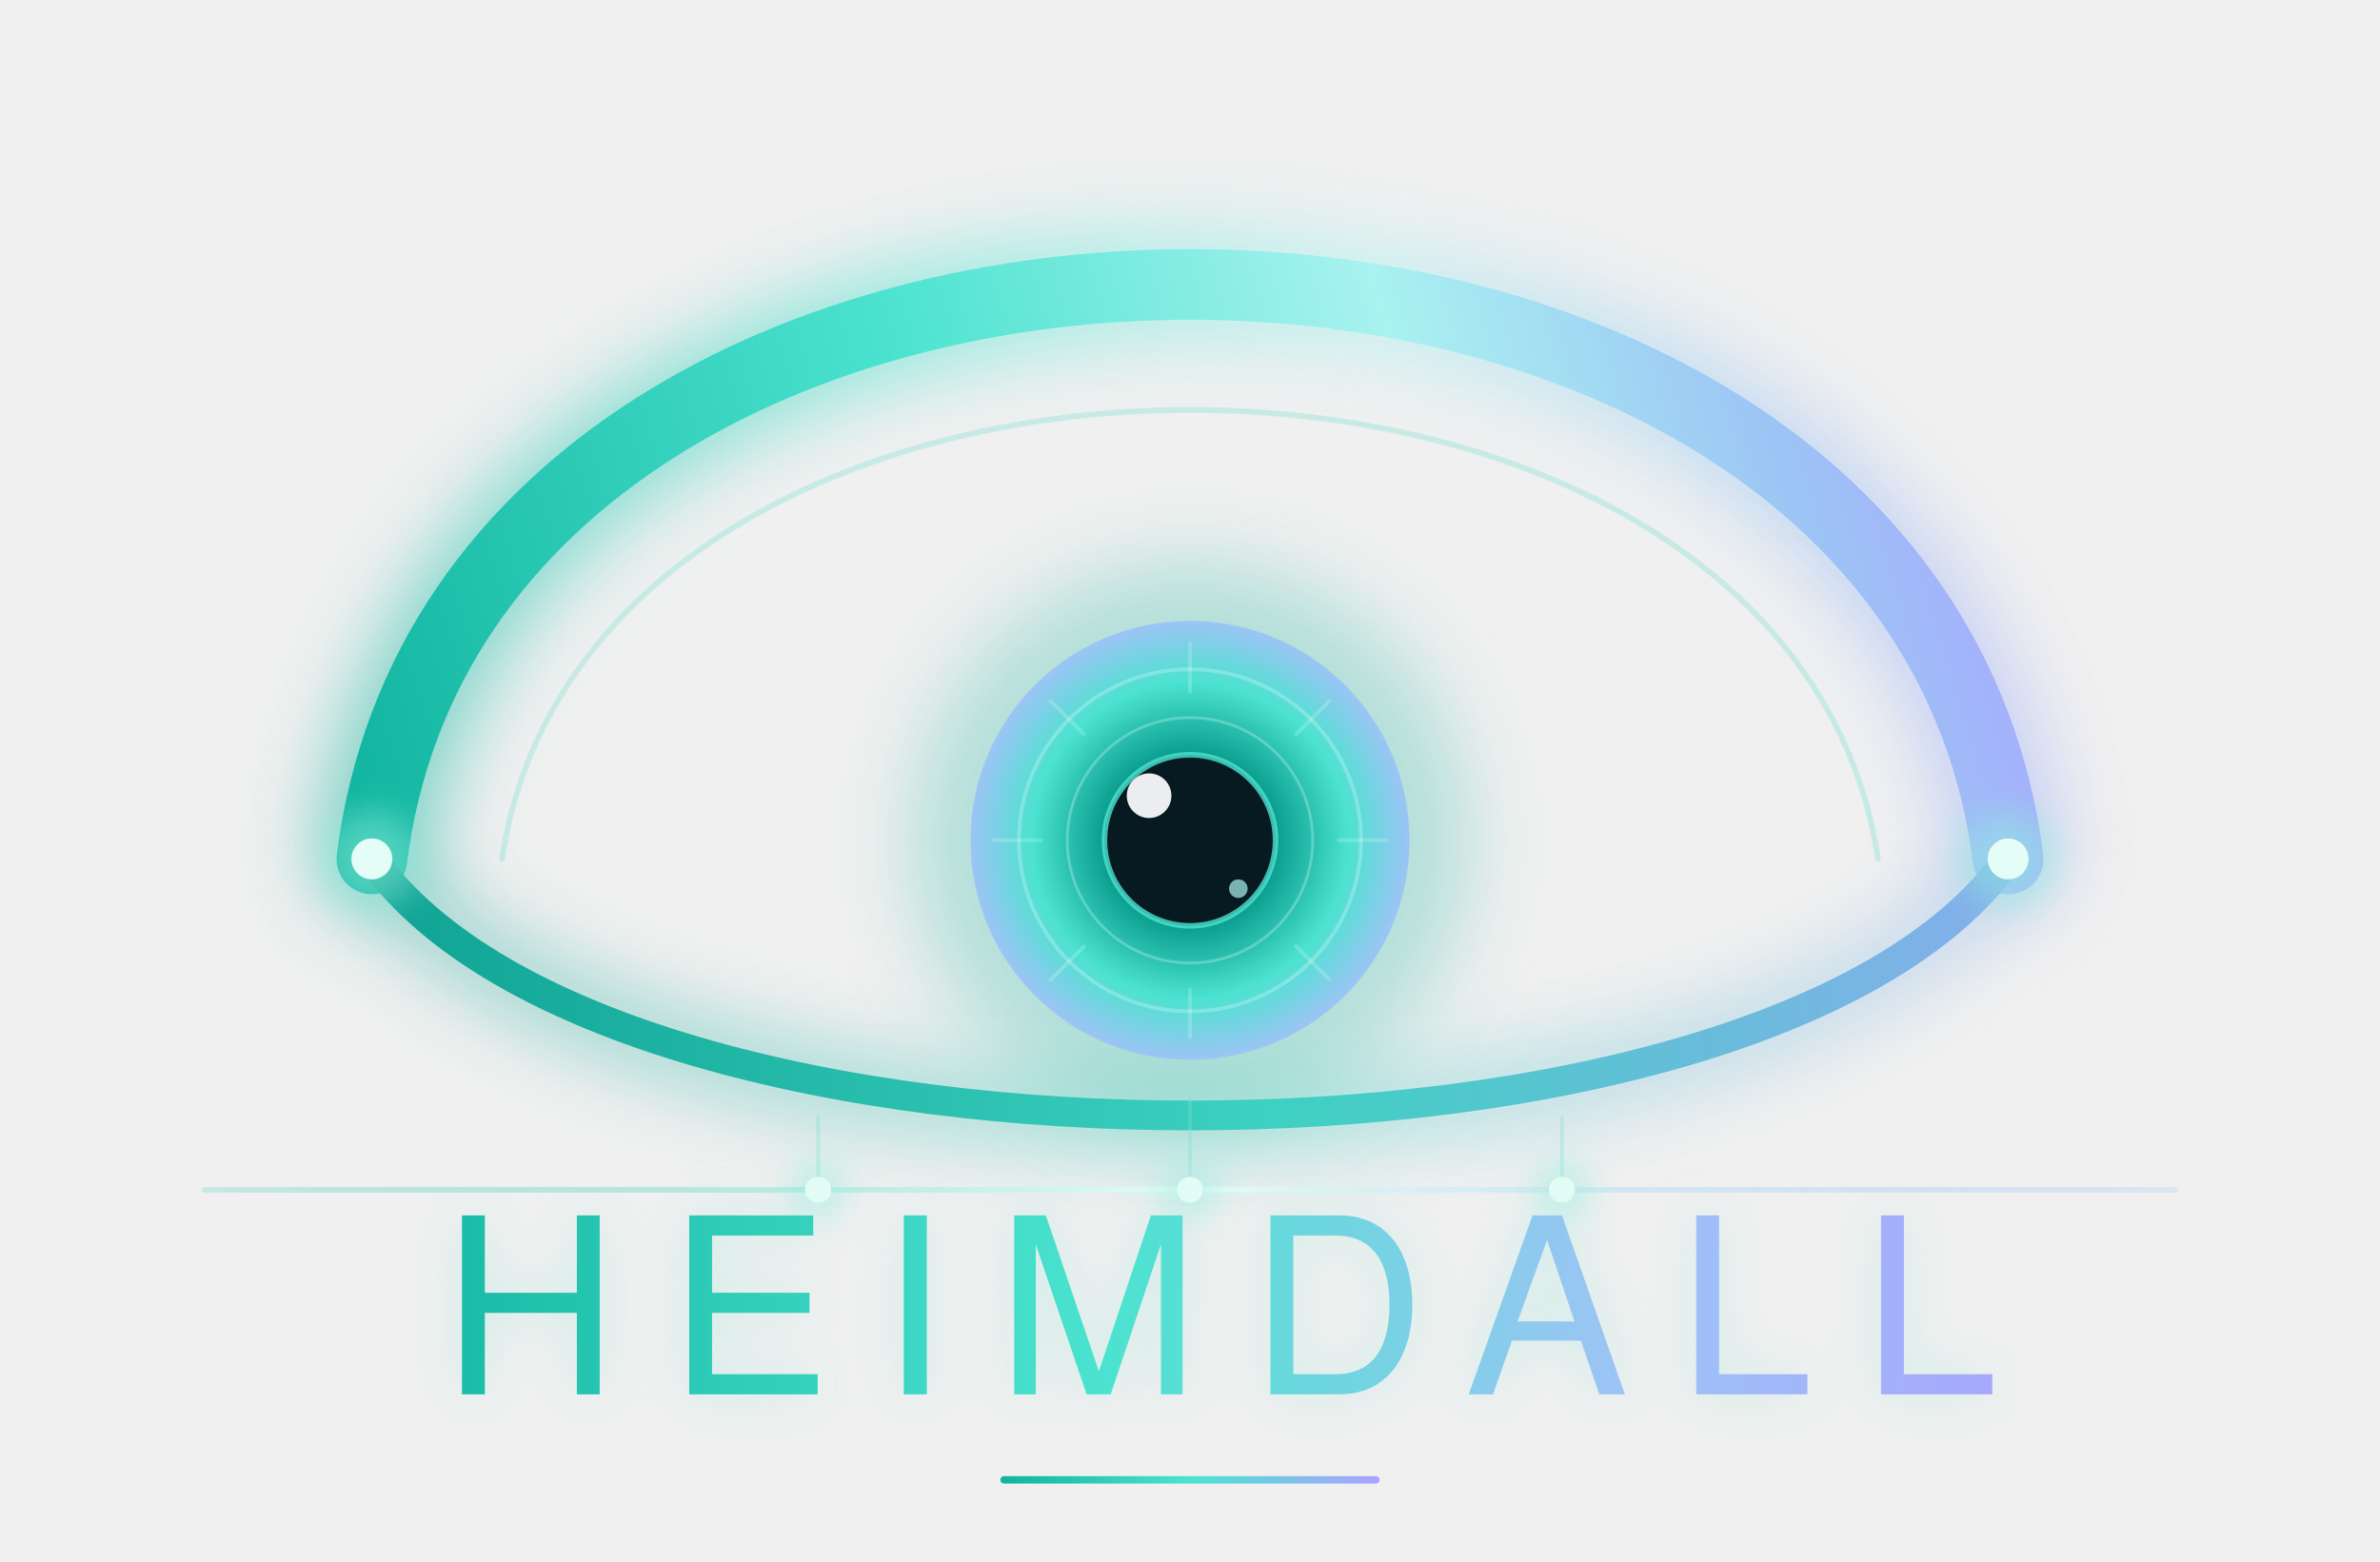
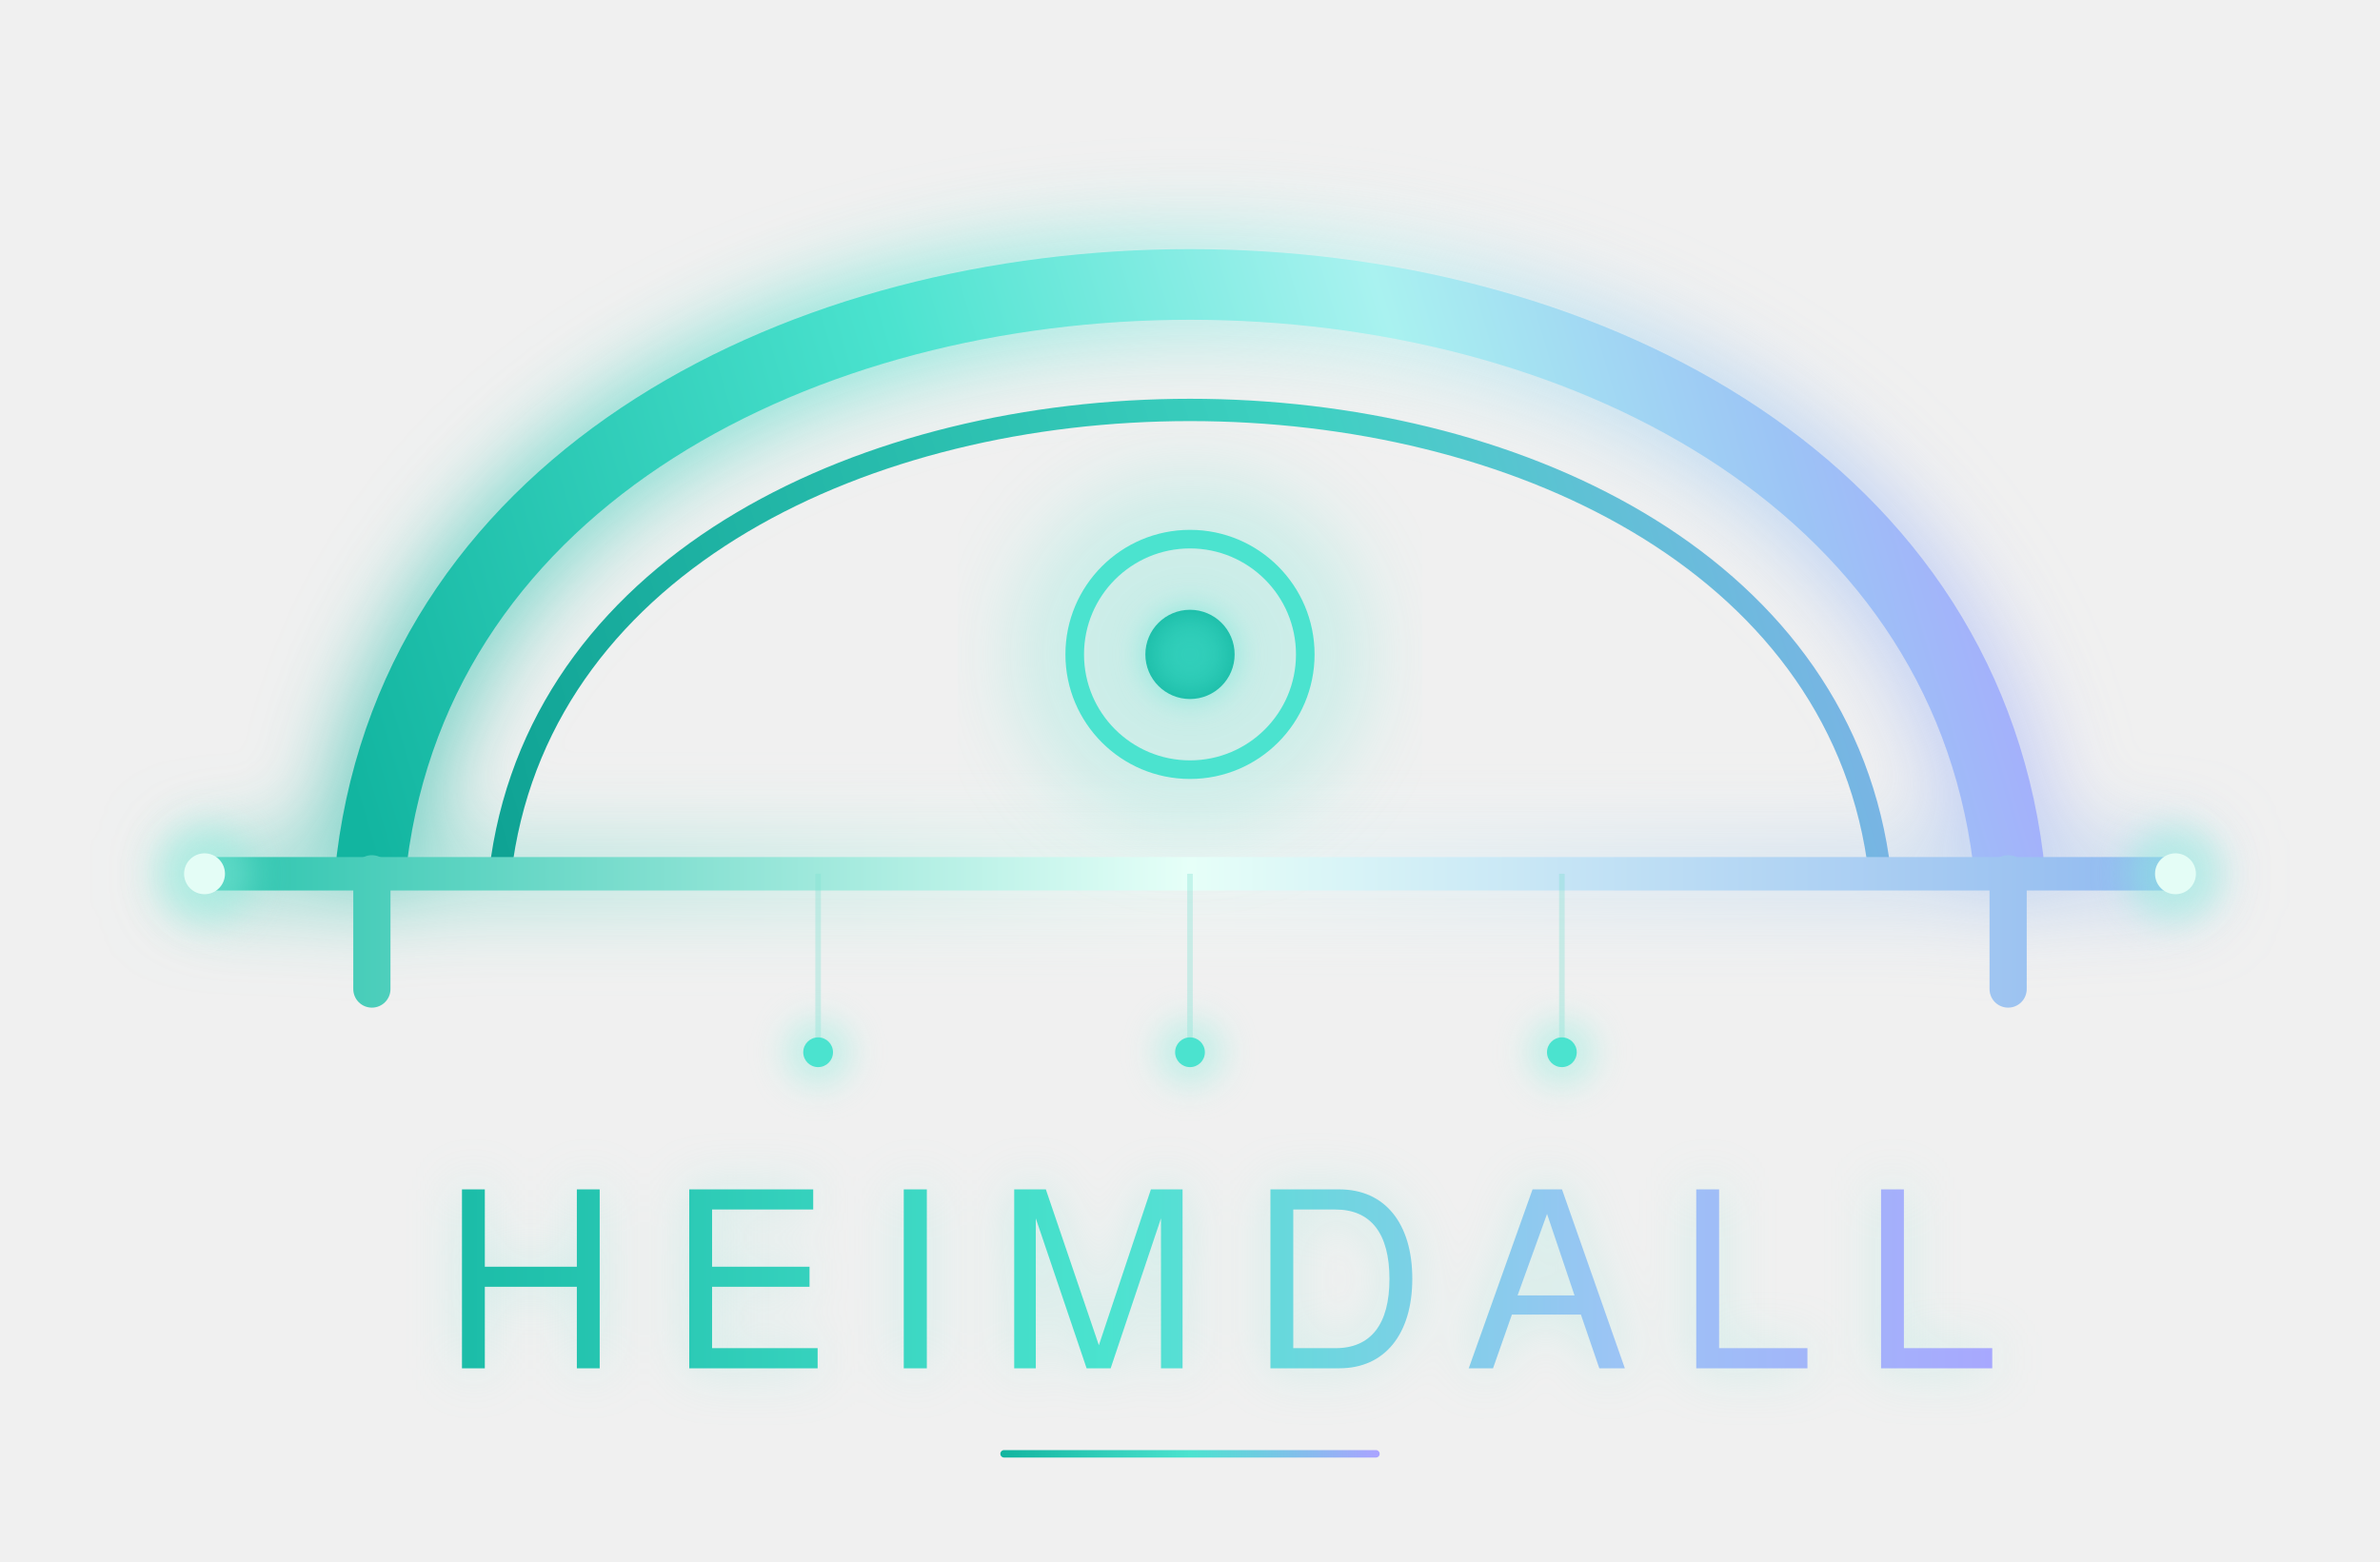
<svg xmlns="http://www.w3.org/2000/svg" width="1280" height="840" viewBox="0 0 1280 840" role="img" aria-labelledby="title desc">
  <defs>
    <linearGradient id="spectrum" x1="200" y1="462" x2="1080" y2="200" gradientUnits="userSpaceOnUse">
      <stop stop-color="#12B5A0" />
      <stop offset=".38" stop-color="#4BE3CF" />
      <stop offset=".66" stop-color="#A9F2F0" />
      <stop offset=".86" stop-color="#9CC4F5" />
      <stop offset="1" stop-color="#A9A4FF" />
    </linearGradient>
-     <linearGradient id="lower" x1="200" y1="0" x2="1080" y2="0" gradientUnits="userSpaceOnUse">
+     <linearGradient id="inner" x1="270" y1="462" x2="1010" y2="240" gradientUnits="userSpaceOnUse">
      <stop stop-color="#0FA394" />
-       <stop offset=".55" stop-color="#3DD1C1" />
+       <stop offset=".62" stop-color="#3DD1C1" />
      <stop offset="1" stop-color="#86AEEC" />
    </linearGradient>
-     <radialGradient id="iris" cx="640" cy="452" r="118" gradientUnits="userSpaceOnUse">
-       <stop offset="0" stop-color="#0B2A33" />
-       <stop offset=".42" stop-color="#0FA394" />
-       <stop offset=".72" stop-color="#4BE3CF" />
-       <stop offset="1" stop-color="#9CC4F5" />
-     </radialGradient>
-     <linearGradient id="horizon" x1="110" y1="0" x2="1170" y2="0" gradientUnits="userSpaceOnUse">
-       <stop stop-color="#2BC4AE" stop-opacity=".2" />
-       <stop offset=".5" stop-color="#E6FFF8" stop-opacity=".9" />
-       <stop offset="1" stop-color="#8FB8F0" stop-opacity=".2" />
+     <linearGradient id="deck" x1="110" y1="0" x2="1170" y2="0" gradientUnits="userSpaceOnUse">
+       <stop stop-color="#2BC4AE" />
+       <stop offset=".5" stop-color="#E6FFF8" />
+       <stop offset="1" stop-color="#8FB8F0" />
    </linearGradient>
    <linearGradient id="word" x1="180" y1="0" x2="1100" y2="0" gradientUnits="userSpaceOnUse">
      <stop stop-color="#12B5A0" />
      <stop offset=".45" stop-color="#4BE3CF" />
      <stop offset=".75" stop-color="#9CC4F5" />
      <stop offset="1" stop-color="#A9A4FF" />
    </linearGradient>
    <linearGradient id="rule" x1="540" y1="0" x2="740" y2="0" gradientUnits="userSpaceOnUse">
      <stop stop-color="#12B5A0" />
      <stop offset=".5" stop-color="#4BE3CF" />
      <stop offset="1" stop-color="#A9A4FF" />
    </linearGradient>
    <filter id="glow" x="-15%" y="-40%" width="130%" height="180%" color-interpolation-filters="sRGB">
      <feGaussianBlur stdDeviation="22" />
    </filter>
    <filter id="glowSm" x="-150%" y="-150%" width="400%" height="400%" color-interpolation-filters="sRGB">
      <feGaussianBlur stdDeviation="9" />
    </filter>
    <filter id="glowText" x="-10%" y="-40%" width="120%" height="180%" color-interpolation-filters="sRGB">
      <feGaussianBlur stdDeviation="14" />
    </filter>
-     <clipPath id="eyeClip">
-       <path d="M 200,462 C 252,50 1028,50 1080,462 C 950,646 330,646 200,462 Z" />
-     </clipPath>
  </defs>
  <g fill="none" stroke-linecap="round" filter="url(#glow)" opacity=".6">
    <path d="M 200,462 C 252,50 1028,50 1080,462" stroke="url(#spectrum)" stroke-width="54" />
-     <path d="M 200,462 C 330,646 950,646 1080,462" stroke="url(#lower)" stroke-width="24" />
+     <path d="M110 470H1170" stroke="url(#deck)" stroke-width="26" />
  </g>
-   <circle cx="640" cy="452" r="150" fill="#12B5A0" fill-opacity=".28" filter="url(#glow)" />
-   <g clip-path="url(#eyeClip)">
-     <circle cx="640" cy="452" r="118" fill="url(#iris)" />
-     <g fill="none" stroke="#E6FFF8" stroke-opacity=".28">
-       <circle cx="640" cy="452" r="92" stroke-width="2" />
-       <circle cx="640" cy="452" r="66" stroke-width="1.5" />
-     </g>
-     <g stroke="#E6FFF8" stroke-opacity=".22" stroke-width="2" stroke-linecap="round">
-       <path d="M640 346V372 M640 532V558 M534 452H560 M720 452H746 M565 377L583 395 M697 509L715 527 M715 377L697 395 M583 509L565 527" />
-     </g>
-     <circle cx="640" cy="452" r="46" fill="#071A22" />
-     <circle cx="640" cy="452" r="46" fill="none" stroke="#4BE3CF" stroke-opacity=".8" stroke-width="3" />
-     <circle cx="618" cy="428" r="12" fill="#FFFFFF" fill-opacity=".92" />
-     <circle cx="666" cy="478" r="5" fill="#A9F2F0" fill-opacity=".7" />
+   <circle cx="640" cy="352" r="96" fill="#4BE3CF" fill-opacity=".22" filter="url(#glow)" />
+   <g fill="none" stroke-linecap="round">
+     <path d="M 270,462 C 318,140 962,140 1010,462" stroke="url(#inner)" stroke-width="12" />
+     <path d="M 200,462 C 252,50 1028,50 1080,462" stroke="url(#spectrum)" stroke-width="38" />
+     <path d="M110 470H1170" stroke="url(#deck)" stroke-width="18" />
+     <path d="M200 470V532 M1080 470V532" stroke="url(#deck)" stroke-width="20" />
  </g>
-   <g fill="none" stroke-linecap="round">
-     <path d="M 270,462 C 318,140 962,140 1010,462" stroke="#7FE0D2" stroke-opacity=".35" stroke-width="3" />
-     <path d="M 200,462 C 252,50 1028,50 1080,462" stroke="url(#spectrum)" stroke-width="38" />
-     <path d="M 200,462 C 330,646 950,646 1080,462" stroke="url(#lower)" stroke-width="16" />
+   <circle cx="640" cy="352" r="62" fill="none" stroke="#4BE3CF" stroke-width="10" />
+   <circle cx="640" cy="352" r="24" fill="#12B5A0" />
+   <circle cx="640" cy="352" r="24" fill="#4BE3CF" fill-opacity=".55" filter="url(#glowSm)" />
+   <circle cx="110" cy="470" r="26" fill="#8FEFDF" fill-opacity=".5" filter="url(#glowSm)" />
+   <circle cx="1170" cy="470" r="26" fill="#8FEFDF" fill-opacity=".5" filter="url(#glowSm)" />
+   <circle cx="110" cy="470" r="11" fill="#E4FDF6" />
+   <circle cx="1170" cy="470" r="11" fill="#E4FDF6" />
+   <g stroke="#7FE0D2" stroke-opacity=".35" stroke-width="3" fill="none">
+     <path d="M440 470V560 M640 470V560 M840 470V560" />
  </g>
-   <circle cx="200" cy="462" r="26" fill="#8FEFDF" fill-opacity=".5" filter="url(#glowSm)" />
-   <circle cx="1080" cy="462" r="26" fill="#8FEFDF" fill-opacity=".5" filter="url(#glowSm)" />
-   <circle cx="200" cy="462" r="11" fill="#E4FDF6" />
-   <circle cx="1080" cy="462" r="11" fill="#E4FDF6" />
-   <path d="M110 640H1170" stroke="url(#horizon)" stroke-width="3" stroke-linecap="round" />
-   <g stroke="#7FE0D2" stroke-opacity=".35" stroke-width="2" fill="none">
-     <path d="M440 640V600 M640 640V590 M840 640V600" />
-   </g>
-   <g>
-     <circle cx="440" cy="640" r="16" fill="#8FEFDF" fill-opacity=".45" filter="url(#glowSm)" />
-     <circle cx="640" cy="640" r="16" fill="#8FEFDF" fill-opacity=".45" filter="url(#glowSm)" />
-     <circle cx="840" cy="640" r="16" fill="#8FEFDF" fill-opacity=".45" filter="url(#glowSm)" />
-     <circle cx="440" cy="640" r="7" fill="#E4FDF6" />
-     <circle cx="640" cy="640" r="7" fill="#E4FDF6" />
-     <circle cx="840" cy="640" r="7" fill="#E4FDF6" />
-   </g>
-   <text x="656" y="750" text-anchor="middle" font-family="'Helvetica Neue', Helvetica, Arial, sans-serif" font-size="132" font-weight="500" letter-spacing="26" fill="#7FE6D8" fill-opacity=".35" filter="url(#glowText)">HEIMDALL</text>
-   <text x="656" y="750" text-anchor="middle" font-family="'Helvetica Neue', Helvetica, Arial, sans-serif" font-size="132" font-weight="500" letter-spacing="26" fill="url(#word)">HEIMDALL</text>
-   <path d="M540 796H740" stroke="url(#rule)" stroke-width="4" stroke-linecap="round" />
+   <circle cx="440" cy="566" r="18" fill="#8FEFDF" fill-opacity=".45" filter="url(#glowSm)" />
+   <circle cx="640" cy="566" r="18" fill="#8FEFDF" fill-opacity=".45" filter="url(#glowSm)" />
+   <circle cx="840" cy="566" r="18" fill="#8FEFDF" fill-opacity=".45" filter="url(#glowSm)" />
+   <circle cx="440" cy="566" r="8" fill="#4BE3CF" />
+   <circle cx="640" cy="566" r="8" fill="#4BE3CF" />
+   <circle cx="840" cy="566" r="8" fill="#4BE3CF" />
+   <text x="656" y="736" text-anchor="middle" font-family="'Helvetica Neue', Helvetica, Arial, sans-serif" font-size="132" font-weight="500" letter-spacing="26" fill="#7FE6D8" fill-opacity=".35" filter="url(#glowText)">HEIMDALL</text>
+   <text x="656" y="736" text-anchor="middle" font-family="'Helvetica Neue', Helvetica, Arial, sans-serif" font-size="132" font-weight="500" letter-spacing="26" fill="url(#word)">HEIMDALL</text>
+   <path d="M540 782H740" stroke="url(#rule)" stroke-width="4" stroke-linecap="round" />
</svg>
